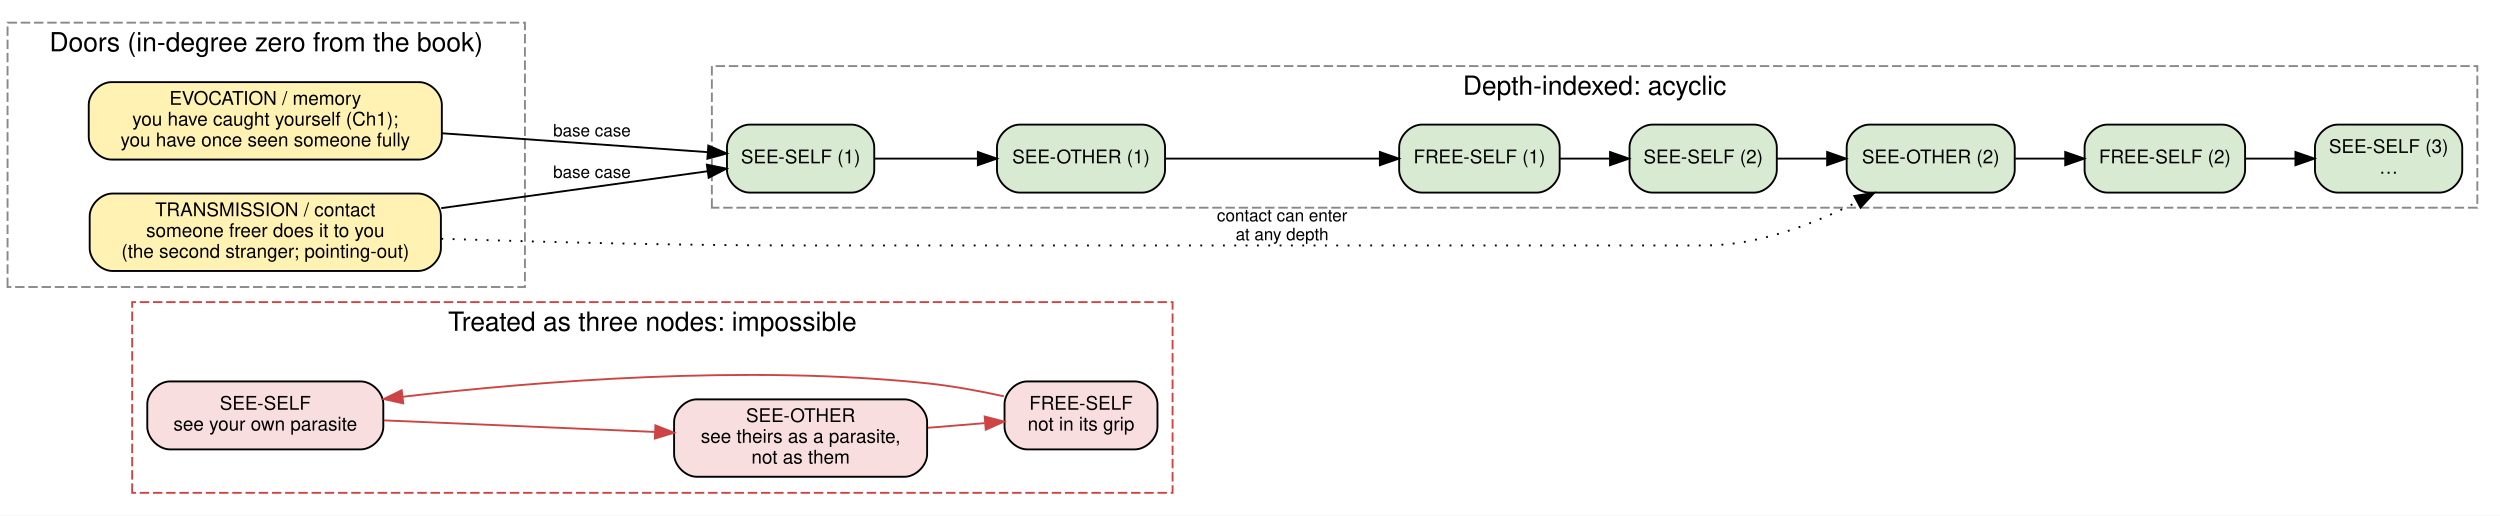
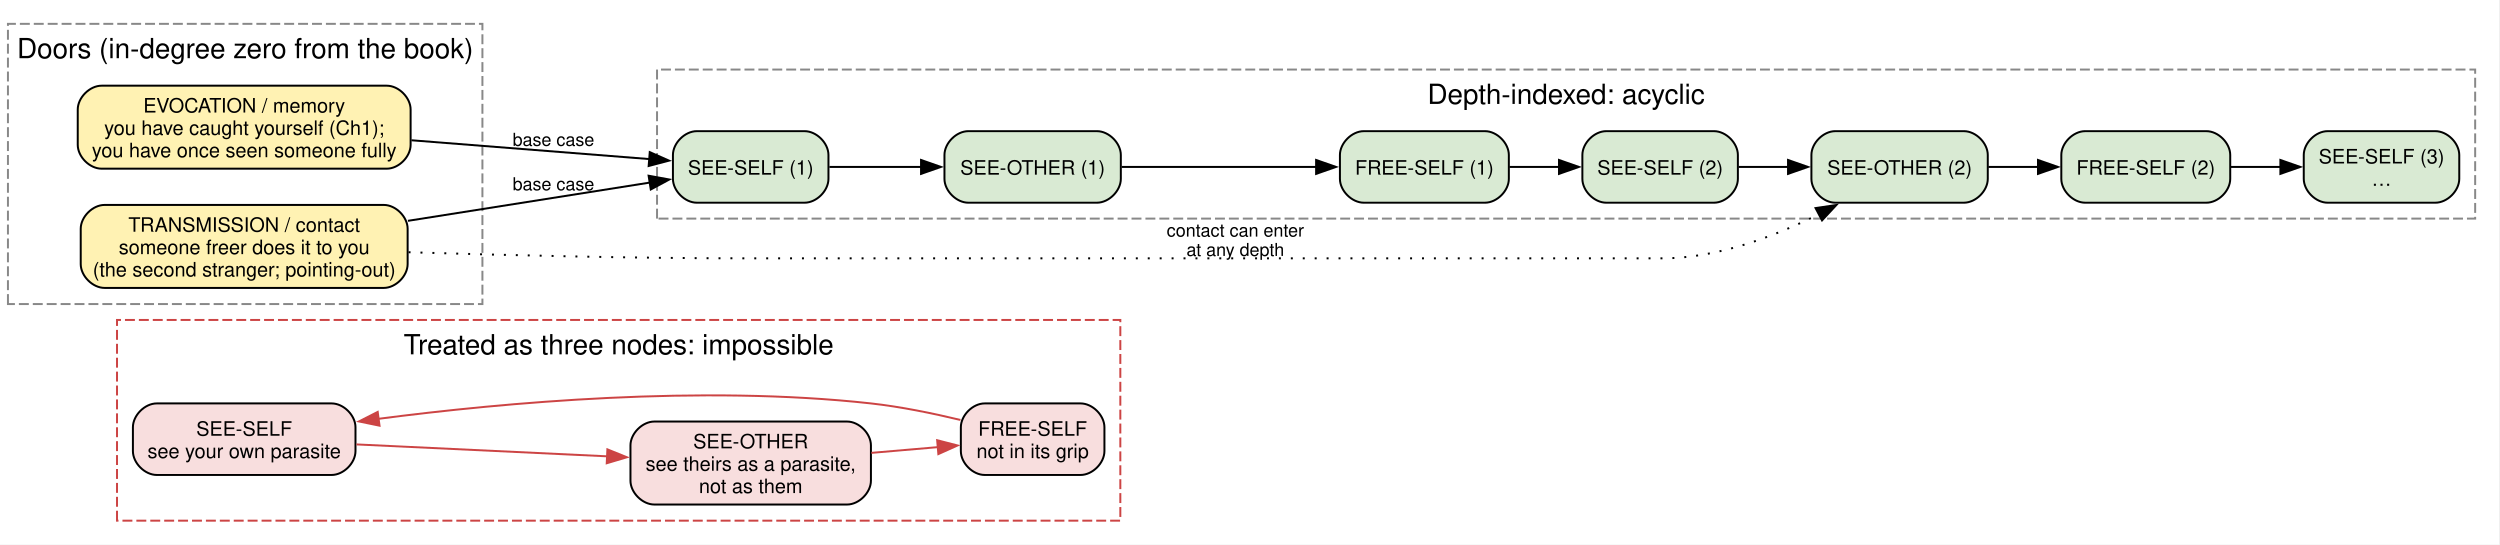
- <svg xmlns="http://www.w3.org/2000/svg" width="1324pt" height="273pt" viewBox="0.00 0.00 1324.00 273.00">
-   <g id="graph0" class="graph" transform="scale(1 1) rotate(0) translate(4 269)">
-     <polygon fill="white" stroke="transparent" points="-4,4 -4,-269 1320,-269 1320,4 -4,4" />
+ <svg xmlns="http://www.w3.org/2000/svg" width="1258pt" height="274pt" viewBox="0.00 0.00 1258.00 274.00">
+   <g id="graph0" class="graph" transform="scale(1 1) rotate(0) translate(4 270)">
+     <polygon fill="white" stroke="none" points="-4,4 -4,-270 1253.5,-270 1253.5,4 -4,4" />
    <g id="clust1" class="cluster">
-       <polygon fill="none" stroke="#cc4444" stroke-dasharray="5,2" points="66,-8 66,-109 617,-109 617,-8 66,-8" />
-       <text text-anchor="middle" x="341.5" y="-93.8" font-family="Helvetica,sans-Serif" font-size="14.00">Treated as three nodes: impossible</text>
+       <polygon fill="none" stroke="#cc4444" stroke-dasharray="5,2" points="54.88,-8 54.88,-109 559.75,-109 559.75,-8 54.88,-8" />
+       <text xml:space="preserve" text-anchor="middle" x="307.31" y="-91.7" font-family="Helvetica,sans-Serif" font-size="14.00">Treated as three nodes: impossible</text>
    </g>
    <g id="clust2" class="cluster">
-       <polygon fill="none" stroke="#888888" stroke-dasharray="5,2" points="0,-117 0,-257 274,-257 274,-117 0,-117" />
-       <text text-anchor="middle" x="137" y="-241.8" font-family="Helvetica,sans-Serif" font-size="14.00">Doors (in-degree zero from the book)</text>
+       <polygon fill="none" stroke="#888888" stroke-dasharray="5,2" points="0,-117 0,-258 238.75,-258 238.75,-117 0,-117" />
+       <text xml:space="preserve" text-anchor="middle" x="119.38" y="-240.7" font-family="Helvetica,sans-Serif" font-size="14.00">Doors (in-degree zero from the book)</text>
    </g>
    <g id="clust3" class="cluster">
-       <polygon fill="none" stroke="#888888" stroke-dasharray="5,2" points="373,-159 373,-234 1308,-234 1308,-159 373,-159" />
-       <text text-anchor="middle" x="840.5" y="-218.8" font-family="Helvetica,sans-Serif" font-size="14.00">Depth-indexed: acyclic</text>
+       <polygon fill="none" stroke="#888888" stroke-dasharray="5,2" points="326.62,-160 326.62,-235 1241.5,-235 1241.5,-160 326.62,-160" />
+       <text xml:space="preserve" text-anchor="middle" x="784.06" y="-217.7" font-family="Helvetica,sans-Serif" font-size="14.00">Depth-indexed: acyclic</text>
    </g>
    <g id="node1" class="node">
-       <path fill="#f8dede" stroke="black" d="M187,-67C187,-67 86,-67 86,-67 80,-67 74,-61 74,-55 74,-55 74,-43 74,-43 74,-37 80,-31 86,-31 86,-31 187,-31 187,-31 193,-31 199,-37 199,-43 199,-43 199,-55 199,-55 199,-61 193,-67 187,-67" />
-       <text text-anchor="middle" x="136.5" y="-52" font-family="Helvetica,sans-Serif" font-size="10.00">SEE-SELF</text>
-       <text text-anchor="middle" x="136.5" y="-41" font-family="Helvetica,sans-Serif" font-size="10.00">see your own parasite</text>
+       <path fill="#f8dede" stroke="black" d="M162.88,-67C162.88,-67 74.88,-67 74.88,-67 68.88,-67 62.88,-61 62.88,-55 62.88,-55 62.88,-43 62.88,-43 62.88,-37 68.88,-31 74.88,-31 74.88,-31 162.88,-31 162.88,-31 168.88,-31 174.88,-37 174.88,-43 174.88,-43 174.88,-55 174.88,-55 174.88,-61 168.88,-67 162.88,-67" />
+       <text xml:space="preserve" text-anchor="middle" x="118.88" y="-50.75" font-family="Helvetica,sans-Serif" font-size="10.00">SEE-SELF</text>
+       <text xml:space="preserve" text-anchor="middle" x="118.88" y="-39.5" font-family="Helvetica,sans-Serif" font-size="10.00">see your own parasite</text>
    </g>
    <g id="node2" class="node">
-       <path fill="#f8dede" stroke="black" d="M475,-57.5C475,-57.5 365,-57.5 365,-57.5 359,-57.5 353,-51.5 353,-45.5 353,-45.5 353,-28.5 353,-28.5 353,-22.5 359,-16.5 365,-16.5 365,-16.5 475,-16.5 475,-16.5 481,-16.5 487,-22.5 487,-28.5 487,-28.5 487,-45.5 487,-45.5 487,-51.5 481,-57.5 475,-57.5" />
-       <text text-anchor="middle" x="420" y="-45.5" font-family="Helvetica,sans-Serif" font-size="10.00">SEE-OTHER</text>
-       <text text-anchor="middle" x="420" y="-34.5" font-family="Helvetica,sans-Serif" font-size="10.00">see theirs as a parasite,</text>
-       <text text-anchor="middle" x="420" y="-23.5" font-family="Helvetica,sans-Serif" font-size="10.00">not as them</text>
+       <path fill="#f8dede" stroke="black" d="M422.25,-57.88C422.25,-57.88 325.25,-57.88 325.25,-57.88 319.25,-57.88 313.25,-51.88 313.25,-45.88 313.25,-45.88 313.25,-28.13 313.25,-28.13 313.25,-22.12 319.25,-16.12 325.25,-16.12 325.25,-16.12 422.25,-16.12 422.25,-16.12 428.25,-16.12 434.25,-22.12 434.25,-28.12 434.25,-28.12 434.25,-45.88 434.25,-45.88 434.25,-51.88 428.25,-57.88 422.25,-57.88" />
+       <text xml:space="preserve" text-anchor="middle" x="373.75" y="-44.38" font-family="Helvetica,sans-Serif" font-size="10.00">SEE-OTHER</text>
+       <text xml:space="preserve" text-anchor="middle" x="373.75" y="-33.12" font-family="Helvetica,sans-Serif" font-size="10.00">see theirs as a parasite,</text>
+       <text xml:space="preserve" text-anchor="middle" x="373.75" y="-21.88" font-family="Helvetica,sans-Serif" font-size="10.00">not as them</text>
    </g>
    <g id="edge1" class="edge">
-       <path fill="none" stroke="#cc4444" d="M199.28,-46.37C241.56,-44.56 297.89,-42.16 342.94,-40.24" />
-       <polygon fill="#cc4444" stroke="#cc4444" points="343.11,-43.74 352.95,-39.82 342.81,-36.74 343.11,-43.74" />
+       <path fill="none" stroke="#cc4444" d="M175.37,-46.37C212.5,-44.6 261.7,-42.27 301.69,-40.37" />
+       <polygon fill="#cc4444" stroke="#cc4444" points="301.64,-43.88 311.46,-39.91 301.31,-36.89 301.64,-43.88" />
    </g>
    <g id="node3" class="node">
-       <path fill="#f8dede" stroke="black" d="M597,-67C597,-67 540,-67 540,-67 534,-67 528,-61 528,-55 528,-55 528,-43 528,-43 528,-37 534,-31 540,-31 540,-31 597,-31 597,-31 603,-31 609,-37 609,-43 609,-43 609,-55 609,-55 609,-61 603,-67 597,-67" />
-       <text text-anchor="middle" x="568.5" y="-52" font-family="Helvetica,sans-Serif" font-size="10.00">FREE-SELF</text>
-       <text text-anchor="middle" x="568.5" y="-41" font-family="Helvetica,sans-Serif" font-size="10.00">not in its grip</text>
+       <path fill="#f8dede" stroke="black" d="M539.75,-67C539.75,-67 491.5,-67 491.5,-67 485.5,-67 479.5,-61 479.5,-55 479.5,-55 479.5,-43 479.5,-43 479.5,-37 485.5,-31 491.5,-31 491.5,-31 539.75,-31 539.75,-31 545.75,-31 551.75,-37 551.75,-43 551.75,-43 551.75,-55 551.75,-55 551.75,-61 545.75,-67 539.75,-67" />
+       <text xml:space="preserve" text-anchor="middle" x="515.62" y="-50.75" font-family="Helvetica,sans-Serif" font-size="10.00">FREE-SELF</text>
+       <text xml:space="preserve" text-anchor="middle" x="515.62" y="-39.5" font-family="Helvetica,sans-Serif" font-size="10.00">not in its grip</text>
    </g>
    <g id="edge2" class="edge">
-       <path fill="none" stroke="#cc4444" d="M487.39,-42.44C497.51,-43.27 507.81,-44.11 517.49,-44.9" />
-       <polygon fill="#cc4444" stroke="#cc4444" points="517.48,-48.41 527.73,-45.74 518.05,-41.44 517.48,-48.41" />
+       <path fill="none" stroke="#cc4444" d="M434.48,-42.12C445.71,-43.09 457.3,-44.08 468.06,-45.01" />
+       <polygon fill="#cc4444" stroke="#cc4444" points="467.58,-48.48 477.84,-45.84 468.18,-41.5 467.58,-48.48" />
    </g>
    <g id="edge3" class="edge">
-       <path fill="none" stroke="#cc4444" d="M527.63,-59.13C514.76,-61.94 500.35,-64.61 487,-66 391.26,-76 280.14,-67.11 209.36,-58.88" />
-       <polygon fill="#cc4444" stroke="#cc4444" points="209.56,-55.38 199.21,-57.67 208.73,-62.33 209.56,-55.38" />
+       <path fill="none" stroke="#cc4444" d="M479.3,-58.68C465.38,-62.02 449.17,-65.35 434.25,-67 348.9,-76.44 249.94,-67.52 186.2,-59.22" />
+       <polygon fill="#cc4444" stroke="#cc4444" points="186.98,-55.79 176.61,-57.93 186.06,-62.73 186.98,-55.79" />
    </g>
    <g id="node4" class="node">
-       <path fill="#fff2b3" stroke="black" d="M218,-225.5C218,-225.5 55,-225.5 55,-225.5 49,-225.5 43,-219.5 43,-213.5 43,-213.5 43,-196.5 43,-196.5 43,-190.5 49,-184.5 55,-184.5 55,-184.5 218,-184.5 218,-184.5 224,-184.5 230,-190.5 230,-196.5 230,-196.5 230,-213.5 230,-213.5 230,-219.5 224,-225.5 218,-225.5" />
-       <text text-anchor="middle" x="136.5" y="-213.5" font-family="Helvetica,sans-Serif" font-size="10.00">EVOCATION / memory</text>
-       <text text-anchor="middle" x="136.5" y="-202.5" font-family="Helvetica,sans-Serif" font-size="10.00">you have caught yourself (Ch1);</text>
-       <text text-anchor="middle" x="136.5" y="-191.5" font-family="Helvetica,sans-Serif" font-size="10.00">you have once seen someone fully</text>
+       <path fill="#fff2b3" stroke="black" d="M190.62,-226.88C190.62,-226.88 47.12,-226.88 47.12,-226.88 41.13,-226.88 35.12,-220.88 35.12,-214.88 35.12,-214.88 35.12,-197.12 35.12,-197.12 35.12,-191.12 41.12,-185.12 47.12,-185.12 47.12,-185.12 190.62,-185.12 190.62,-185.12 196.62,-185.12 202.62,-191.12 202.62,-197.12 202.62,-197.12 202.62,-214.88 202.62,-214.88 202.62,-220.88 196.62,-226.88 190.62,-226.88" />
+       <text xml:space="preserve" text-anchor="middle" x="118.88" y="-213.38" font-family="Helvetica,sans-Serif" font-size="10.00">EVOCATION / memory</text>
+       <text xml:space="preserve" text-anchor="middle" x="118.88" y="-202.12" font-family="Helvetica,sans-Serif" font-size="10.00">you have caught yourself (Ch1);</text>
+       <text xml:space="preserve" text-anchor="middle" x="118.88" y="-190.88" font-family="Helvetica,sans-Serif" font-size="10.00">you have once seen someone fully</text>
    </g>
    <g id="node6" class="node">
-       <path fill="#d9ead3" stroke="black" d="M447,-203C447,-203 393,-203 393,-203 387,-203 381,-197 381,-191 381,-191 381,-179 381,-179 381,-173 387,-167 393,-167 393,-167 447,-167 447,-167 453,-167 459,-173 459,-179 459,-179 459,-191 459,-191 459,-197 453,-203 447,-203" />
-       <text text-anchor="middle" x="420" y="-182.5" font-family="Helvetica,sans-Serif" font-size="10.00">SEE-SELF (1)</text>
+       <path fill="#d9ead3" stroke="black" d="M400.88,-204C400.88,-204 346.62,-204 346.62,-204 340.62,-204 334.62,-198 334.62,-192 334.62,-192 334.62,-180 334.62,-180 334.62,-174 340.62,-168 346.62,-168 346.62,-168 400.88,-168 400.88,-168 406.88,-168 412.88,-174 412.88,-180 412.88,-180 412.88,-192 412.88,-192 412.88,-198 406.88,-204 400.88,-204" />
+       <text xml:space="preserve" text-anchor="middle" x="373.75" y="-182.12" font-family="Helvetica,sans-Serif" font-size="10.00">SEE-SELF (1)</text>
    </g>
    <g id="edge10" class="edge">
-       <path fill="none" stroke="black" d="M230.06,-198.42C276.94,-195.09 331.92,-191.19 370.44,-188.45" />
-       <polygon fill="black" stroke="black" points="371.13,-191.91 380.85,-187.71 370.63,-184.93 371.13,-191.91" />
-       <text text-anchor="middle" x="309.5" y="-196.8" font-family="Helvetica,sans-Serif" font-size="9.00">  base case</text>
+       <path fill="none" stroke="black" d="M203.03,-199.42C242.73,-196.28 288.91,-192.63 323.07,-189.93" />
+       <polygon fill="black" stroke="black" points="322.96,-193.45 332.66,-189.17 322.41,-186.47 322.96,-193.45" />
+       <text xml:space="preserve" text-anchor="middle" x="272" y="-196.6" font-family="Helvetica,sans-Serif" font-size="9.00">  base case</text>
    </g>
    <g id="node5" class="node">
-       <path fill="#fff2b3" stroke="black" d="M217.5,-166.5C217.5,-166.5 55.5,-166.5 55.5,-166.5 49.5,-166.5 43.5,-160.5 43.5,-154.5 43.5,-154.5 43.5,-137.5 43.5,-137.5 43.5,-131.5 49.5,-125.5 55.5,-125.5 55.5,-125.5 217.5,-125.5 217.5,-125.5 223.5,-125.5 229.5,-131.5 229.5,-137.5 229.5,-137.5 229.5,-154.5 229.5,-154.5 229.5,-160.5 223.5,-166.5 217.5,-166.5" />
-       <text text-anchor="middle" x="136.5" y="-154.5" font-family="Helvetica,sans-Serif" font-size="10.00">TRANSMISSION / contact</text>
-       <text text-anchor="middle" x="136.5" y="-143.5" font-family="Helvetica,sans-Serif" font-size="10.00">someone freer does it to you</text>
-       <text text-anchor="middle" x="136.5" y="-132.5" font-family="Helvetica,sans-Serif" font-size="10.00">(the second stranger; pointing-out)</text>
+       <path fill="#fff2b3" stroke="black" d="M189.12,-166.88C189.12,-166.88 48.62,-166.88 48.62,-166.88 42.62,-166.88 36.62,-160.88 36.62,-154.88 36.62,-154.88 36.62,-137.12 36.62,-137.12 36.62,-131.12 42.62,-125.12 48.62,-125.12 48.62,-125.12 189.12,-125.12 189.12,-125.12 195.12,-125.12 201.12,-131.12 201.12,-137.12 201.12,-137.12 201.12,-154.88 201.12,-154.88 201.12,-160.88 195.12,-166.88 189.12,-166.88" />
+       <text xml:space="preserve" text-anchor="middle" x="118.88" y="-153.38" font-family="Helvetica,sans-Serif" font-size="10.00">TRANSMISSION / contact</text>
+       <text xml:space="preserve" text-anchor="middle" x="118.88" y="-142.12" font-family="Helvetica,sans-Serif" font-size="10.00">someone freer does it to you</text>
+       <text xml:space="preserve" text-anchor="middle" x="118.88" y="-130.88" font-family="Helvetica,sans-Serif" font-size="10.00">(the second stranger; pointing-out)</text>
    </g>
    <g id="edge11" class="edge">
-       <path fill="none" stroke="black" d="M229.67,-158.77C276.78,-165.3 332.15,-172.97 370.8,-178.32" />
-       <polygon fill="black" stroke="black" points="370.36,-181.79 380.74,-179.7 371.32,-174.86 370.36,-181.79" />
-       <text text-anchor="middle" x="309.5" y="-174.8" font-family="Helvetica,sans-Serif" font-size="9.00">  base case</text>
+       <path fill="none" stroke="black" d="M201.28,-158.88C241.36,-165.22 288.39,-172.66 323.05,-178.14" />
+       <polygon fill="black" stroke="black" points="322.38,-181.58 332.8,-179.68 323.47,-174.66 322.38,-181.58" />
+       <text xml:space="preserve" text-anchor="middle" x="272" y="-174.26" font-family="Helvetica,sans-Serif" font-size="9.00">  base case</text>
    </g>
    <g id="node10" class="node">
-       <path fill="#d9ead3" stroke="black" d="M1051,-203C1051,-203 986,-203 986,-203 980,-203 974,-197 974,-191 974,-191 974,-179 974,-179 974,-173 980,-167 986,-167 986,-167 1051,-167 1051,-167 1057,-167 1063,-173 1063,-179 1063,-179 1063,-191 1063,-191 1063,-197 1057,-203 1051,-203" />
-       <text text-anchor="middle" x="1018.5" y="-182.5" font-family="Helvetica,sans-Serif" font-size="10.00">SEE-OTHER (2)</text>
+       <path fill="#d9ead3" stroke="black" d="M984.25,-204C984.25,-204 919.5,-204 919.5,-204 913.5,-204 907.5,-198 907.5,-192 907.5,-192 907.5,-180 907.5,-180 907.5,-174 913.5,-168 919.5,-168 919.5,-168 984.25,-168 984.25,-168 990.25,-168 996.25,-174 996.25,-180 996.25,-180 996.25,-192 996.25,-192 996.25,-198 990.25,-204 984.25,-204" />
+       <text xml:space="preserve" text-anchor="middle" x="951.88" y="-182.12" font-family="Helvetica,sans-Serif" font-size="10.00">SEE-OTHER (2)</text>
    </g>
    <g id="edge12" class="edge">
-       <path fill="none" stroke="black" stroke-dasharray="1,5" d="M229.72,-142.55C284.67,-140.78 355.81,-139 419,-139 419,-139 419,-139 899,-139 927.32,-139 957.02,-150.56 979.61,-162.09" />
-       <polygon fill="black" stroke="black" points="978.04,-165.22 988.51,-166.82 981.32,-159.04 978.04,-165.22" />
-       <text text-anchor="middle" x="675" y="-151.8" font-family="Helvetica,sans-Serif" font-size="9.00">  contact can enter</text>
-       <text text-anchor="middle" x="675" y="-141.8" font-family="Helvetica,sans-Serif" font-size="9.00">  at any depth</text>
+       <path fill="none" stroke="black" stroke-dasharray="1,5" d="M201.58,-143.08C251.1,-141.55 315.55,-140 372.75,-140 372.75,-140 372.75,-140 832.38,-140 860,-140 888.94,-151 911.31,-162.24" />
+       <polygon fill="black" stroke="black" points="909.59,-165.29 920.07,-166.85 912.85,-159.1 909.59,-165.29" />
+       <text xml:space="preserve" text-anchor="middle" x="615.12" y="-150.95" font-family="Helvetica,sans-Serif" font-size="9.00">  contact can enter</text>
+       <text xml:space="preserve" text-anchor="middle" x="615.12" y="-141.2" font-family="Helvetica,sans-Serif" font-size="9.00">  at any depth</text>
    </g>
    <g id="node7" class="node">
-       <path fill="#d9ead3" stroke="black" d="M601,-203C601,-203 536,-203 536,-203 530,-203 524,-197 524,-191 524,-191 524,-179 524,-179 524,-173 530,-167 536,-167 536,-167 601,-167 601,-167 607,-167 613,-173 613,-179 613,-179 613,-191 613,-191 613,-197 607,-203 601,-203" />
-       <text text-anchor="middle" x="568.5" y="-182.5" font-family="Helvetica,sans-Serif" font-size="10.00">SEE-OTHER (1)</text>
+       <path fill="#d9ead3" stroke="black" d="M548,-204C548,-204 483.25,-204 483.25,-204 477.25,-204 471.25,-198 471.25,-192 471.25,-192 471.25,-180 471.25,-180 471.25,-174 477.25,-168 483.25,-168 483.25,-168 548,-168 548,-168 554,-168 560,-174 560,-180 560,-180 560,-192 560,-192 560,-198 554,-204 548,-204" />
+       <text xml:space="preserve" text-anchor="middle" x="515.62" y="-182.12" font-family="Helvetica,sans-Serif" font-size="10.00">SEE-OTHER (1)</text>
    </g>
    <g id="edge4" class="edge">
-       <path fill="none" stroke="black" d="M459.11,-185C475.77,-185 495.61,-185 513.73,-185" />
-       <polygon fill="black" stroke="black" points="513.88,-188.5 523.88,-185 513.88,-181.5 513.88,-188.5" />
+       <path fill="none" stroke="black" d="M413.34,-186C427.72,-186 444.33,-186 459.89,-186" />
+       <polygon fill="black" stroke="black" points="459.47,-189.5 469.47,-186 459.47,-182.5 459.47,-189.5" />
    </g>
    <g id="node8" class="node">
-       <path fill="#d9ead3" stroke="black" d="M810,-203C810,-203 749,-203 749,-203 743,-203 737,-197 737,-191 737,-191 737,-179 737,-179 737,-173 743,-167 749,-167 749,-167 810,-167 810,-167 816,-167 822,-173 822,-179 822,-179 822,-191 822,-191 822,-197 816,-203 810,-203" />
-       <text text-anchor="middle" x="779.5" y="-182.5" font-family="Helvetica,sans-Serif" font-size="10.00">FREE-SELF (1)</text>
+       <path fill="#d9ead3" stroke="black" d="M743.25,-204C743.25,-204 682.25,-204 682.25,-204 676.25,-204 670.25,-198 670.25,-192 670.25,-192 670.25,-180 670.25,-180 670.25,-174 676.25,-168 682.25,-168 682.25,-168 743.25,-168 743.25,-168 749.25,-168 755.25,-174 755.25,-180 755.25,-180 755.25,-192 755.25,-192 755.25,-198 749.25,-204 743.25,-204" />
+       <text xml:space="preserve" text-anchor="middle" x="712.75" y="-182.12" font-family="Helvetica,sans-Serif" font-size="10.00">FREE-SELF (1)</text>
    </g>
    <g id="edge5" class="edge">
-       <path fill="none" stroke="black" d="M613.06,-185C646.16,-185 691.8,-185 726.76,-185" />
-       <polygon fill="black" stroke="black" points="726.78,-188.5 736.78,-185 726.78,-181.5 726.78,-188.5" />
+       <path fill="none" stroke="black" d="M560.41,-186C589.41,-186 627.62,-186 658.39,-186" />
+       <polygon fill="black" stroke="black" points="658.27,-189.5 668.27,-186 658.27,-182.5 658.27,-189.5" />
    </g>
    <g id="node9" class="node">
-       <path fill="#d9ead3" stroke="black" d="M925,-203C925,-203 871,-203 871,-203 865,-203 859,-197 859,-191 859,-191 859,-179 859,-179 859,-173 865,-167 871,-167 871,-167 925,-167 925,-167 931,-167 937,-173 937,-179 937,-179 937,-191 937,-191 937,-197 931,-203 925,-203" />
-       <text text-anchor="middle" x="898" y="-182.5" font-family="Helvetica,sans-Serif" font-size="10.00">SEE-SELF (2)</text>
+       <path fill="#d9ead3" stroke="black" d="M858.5,-204C858.5,-204 804.25,-204 804.25,-204 798.25,-204 792.25,-198 792.25,-192 792.25,-192 792.25,-180 792.25,-180 792.25,-174 798.25,-168 804.25,-168 804.25,-168 858.5,-168 858.5,-168 864.5,-168 870.5,-174 870.5,-180 870.5,-180 870.5,-192 870.5,-192 870.5,-198 864.5,-204 858.5,-204" />
+       <text xml:space="preserve" text-anchor="middle" x="831.38" y="-182.12" font-family="Helvetica,sans-Serif" font-size="10.00">SEE-SELF (2)</text>
    </g>
    <g id="edge6" class="edge">
-       <path fill="none" stroke="black" d="M822.23,-185C830.77,-185 839.83,-185 848.58,-185" />
-       <polygon fill="black" stroke="black" points="848.67,-188.5 858.67,-185 848.67,-181.5 848.67,-188.5" />
+       <path fill="none" stroke="black" d="M755.52,-186C763.7,-186 772.35,-186 780.76,-186" />
+       <polygon fill="black" stroke="black" points="780.49,-189.5 790.49,-186 780.49,-182.5 780.49,-189.5" />
    </g>
    <g id="edge7" class="edge">
-       <path fill="none" stroke="black" d="M937.15,-185C945.51,-185 954.52,-185 963.38,-185" />
-       <polygon fill="black" stroke="black" points="963.65,-188.5 973.65,-185 963.65,-181.5 963.65,-188.5" />
+       <path fill="none" stroke="black" d="M870.85,-186C878.84,-186 887.41,-186 895.86,-186" />
+       <polygon fill="black" stroke="black" points="895.74,-189.5 905.74,-186 895.74,-182.5 895.74,-189.5" />
    </g>
    <g id="node11" class="node">
-       <path fill="#d9ead3" stroke="black" d="M1173,-203C1173,-203 1112,-203 1112,-203 1106,-203 1100,-197 1100,-191 1100,-191 1100,-179 1100,-179 1100,-173 1106,-167 1112,-167 1112,-167 1173,-167 1173,-167 1179,-167 1185,-173 1185,-179 1185,-179 1185,-191 1185,-191 1185,-197 1179,-203 1173,-203" />
-       <text text-anchor="middle" x="1142.5" y="-182.5" font-family="Helvetica,sans-Serif" font-size="10.00">FREE-SELF (2)</text>
+       <path fill="#d9ead3" stroke="black" d="M1106.25,-204C1106.25,-204 1045.25,-204 1045.25,-204 1039.25,-204 1033.25,-198 1033.25,-192 1033.25,-192 1033.25,-180 1033.25,-180 1033.25,-174 1039.25,-168 1045.25,-168 1045.25,-168 1106.25,-168 1106.25,-168 1112.25,-168 1118.25,-174 1118.25,-180 1118.25,-180 1118.25,-192 1118.25,-192 1118.25,-198 1112.25,-204 1106.25,-204" />
+       <text xml:space="preserve" text-anchor="middle" x="1075.75" y="-182.12" font-family="Helvetica,sans-Serif" font-size="10.00">FREE-SELF (2)</text>
    </g>
    <g id="edge8" class="edge">
-       <path fill="none" stroke="black" d="M1063.2,-185C1071.75,-185 1080.8,-185 1089.58,-185" />
-       <polygon fill="black" stroke="black" points="1089.74,-188.5 1099.74,-185 1089.74,-181.5 1089.74,-188.5" />
+       <path fill="none" stroke="black" d="M996.53,-186C1004.7,-186 1013.32,-186 1021.74,-186" />
+       <polygon fill="black" stroke="black" points="1021.52,-189.5 1031.52,-186 1021.52,-182.5 1021.52,-189.5" />
    </g>
    <g id="node12" class="node">
-       <path fill="#d9ead3" stroke="black" d="M1288,-203C1288,-203 1234,-203 1234,-203 1228,-203 1222,-197 1222,-191 1222,-191 1222,-179 1222,-179 1222,-173 1228,-167 1234,-167 1234,-167 1288,-167 1288,-167 1294,-167 1300,-173 1300,-179 1300,-179 1300,-191 1300,-191 1300,-197 1294,-203 1288,-203" />
-       <text text-anchor="middle" x="1261" y="-188" font-family="Helvetica,sans-Serif" font-size="10.00">SEE-SELF (3)</text>
-       <text text-anchor="middle" x="1261" y="-177" font-family="Helvetica,sans-Serif" font-size="10.00">…</text>
+       <path fill="#d9ead3" stroke="black" d="M1221.5,-204C1221.5,-204 1167.25,-204 1167.25,-204 1161.25,-204 1155.25,-198 1155.25,-192 1155.25,-192 1155.25,-180 1155.25,-180 1155.25,-174 1161.25,-168 1167.25,-168 1167.25,-168 1221.5,-168 1221.5,-168 1227.5,-168 1233.5,-174 1233.5,-180 1233.5,-180 1233.5,-192 1233.5,-192 1233.5,-198 1227.5,-204 1221.5,-204" />
+       <text xml:space="preserve" text-anchor="middle" x="1194.38" y="-187.75" font-family="Helvetica,sans-Serif" font-size="10.00">SEE-SELF (3)</text>
+       <text xml:space="preserve" text-anchor="middle" x="1194.38" y="-176.5" font-family="Helvetica,sans-Serif" font-size="10.00">…</text>
    </g>
    <g id="edge9" class="edge">
-       <path fill="none" stroke="black" d="M1185.23,-185C1193.77,-185 1202.83,-185 1211.58,-185" />
-       <polygon fill="black" stroke="black" points="1211.67,-188.5 1221.67,-185 1211.67,-181.5 1211.67,-188.5" />
+       <path fill="none" stroke="black" d="M1118.52,-186C1126.7,-186 1135.35,-186 1143.76,-186" />
+       <polygon fill="black" stroke="black" points="1143.49,-189.5 1153.49,-186 1143.49,-182.5 1143.49,-189.5" />
    </g>
  </g>
</svg>
